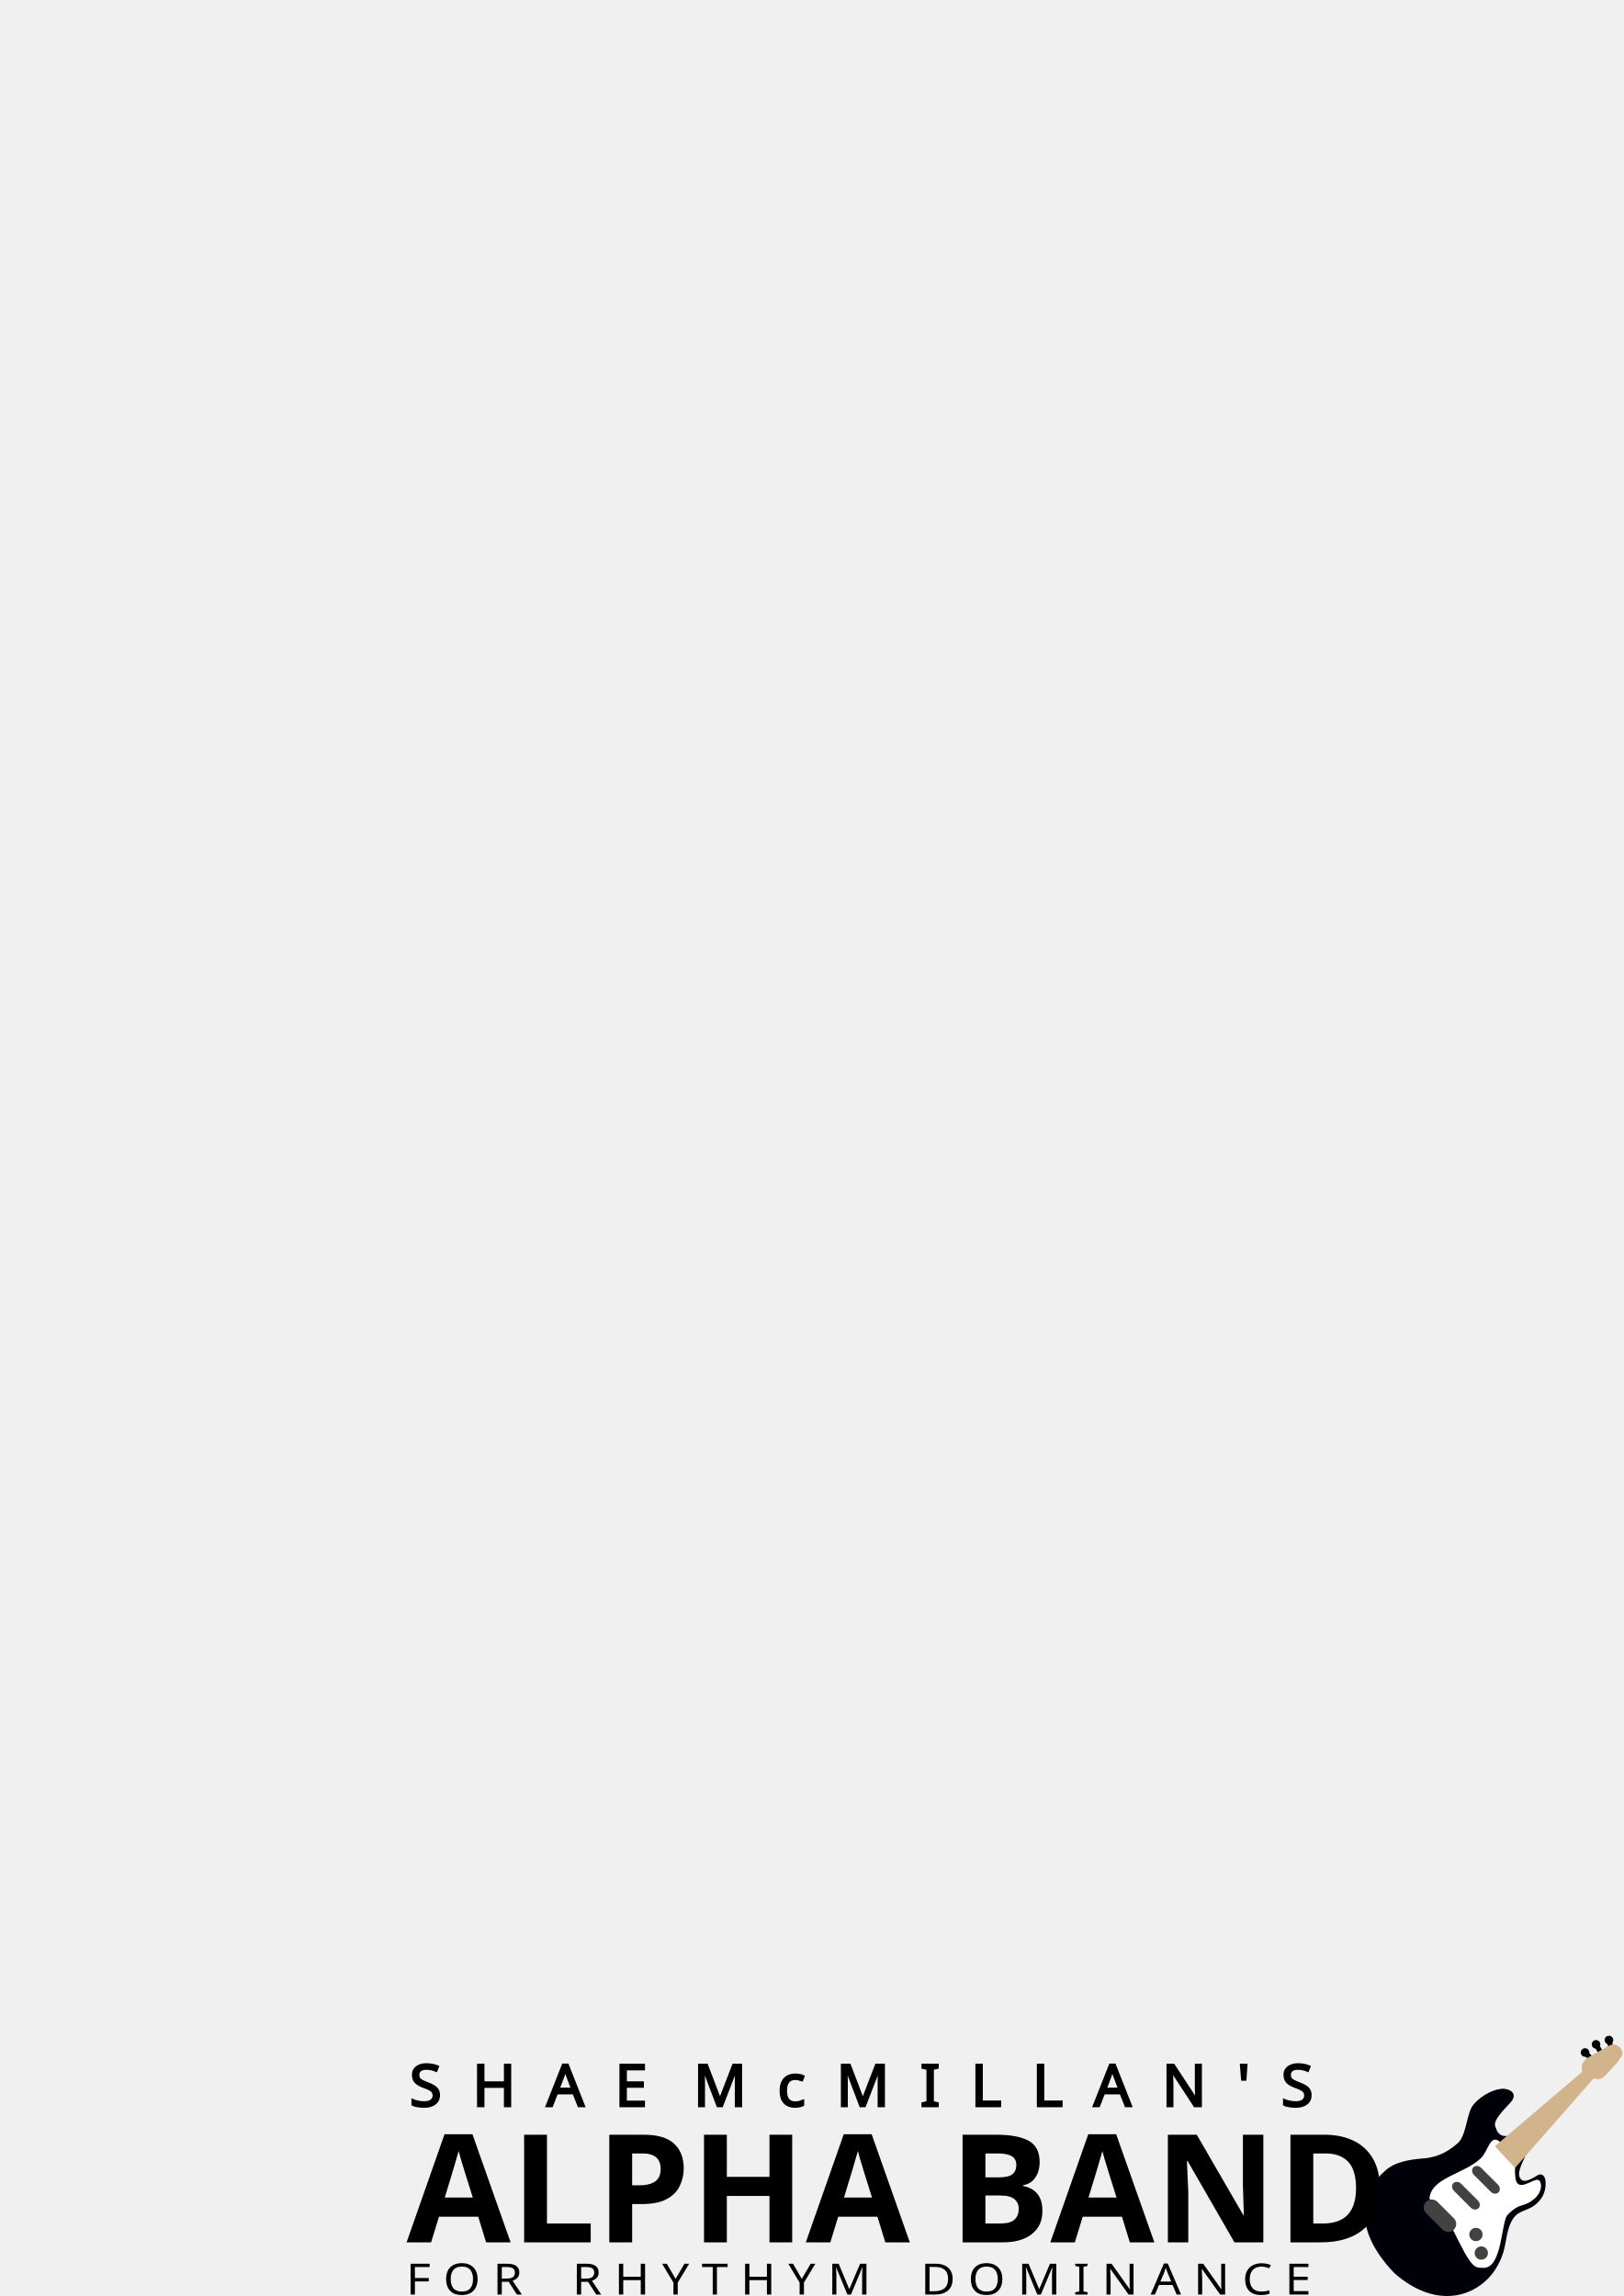
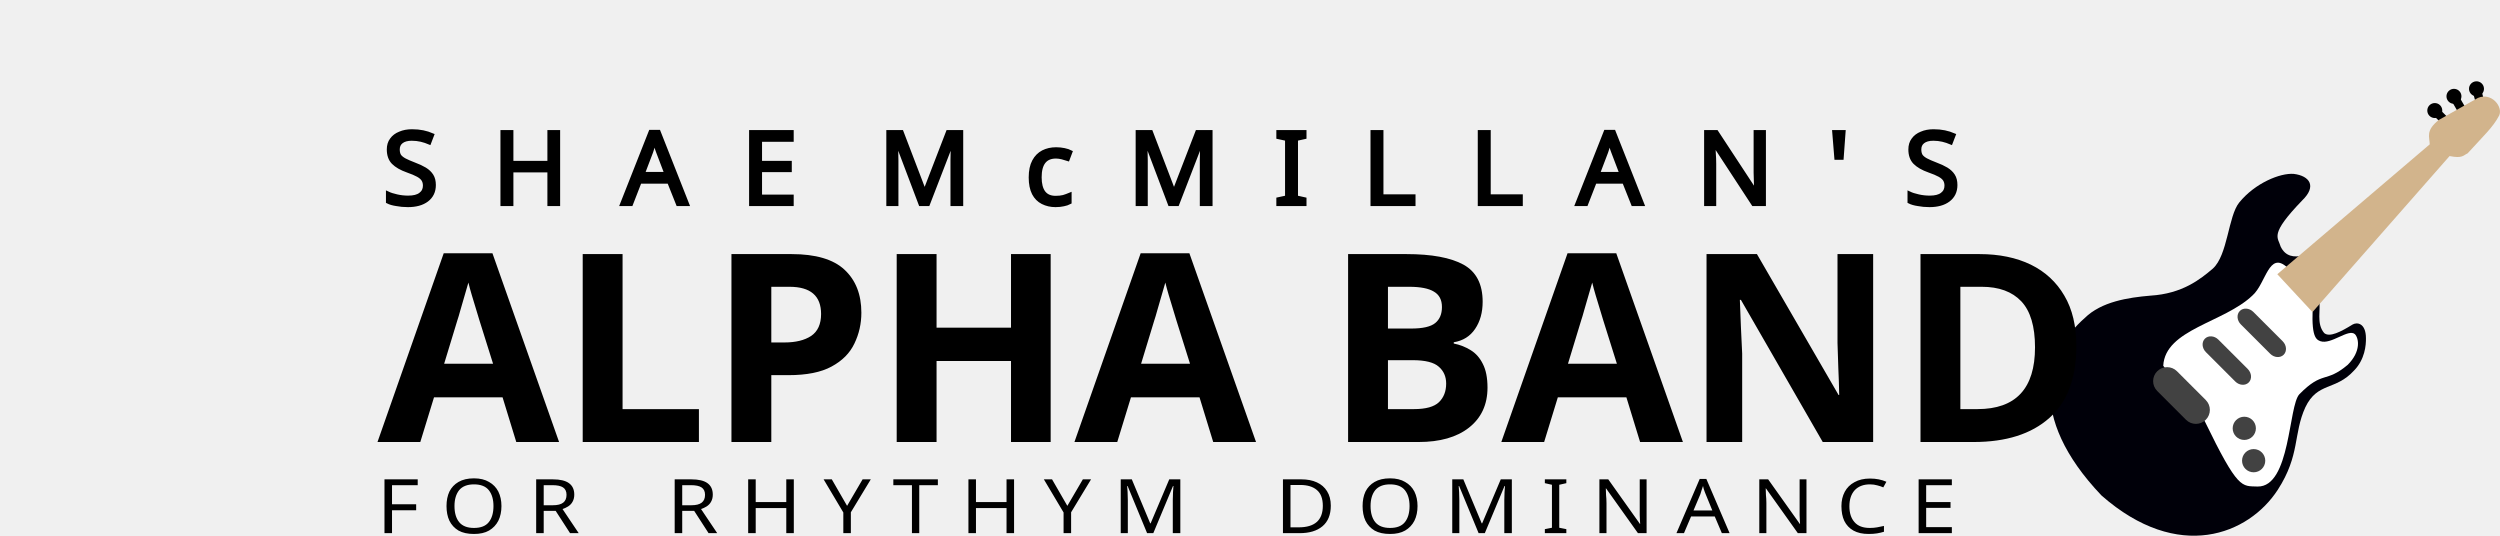
- <svg xmlns="http://www.w3.org/2000/svg" width="210mm" height="297mm" viewBox="0 0 210 297" version="1.1" id="svg8">
+ <svg xmlns="http://www.w3.org/2000/svg" width="700" height="150" viewBox="0 0 185.208 39.688" version="1.1" id="svg8">
  <defs id="defs2" />
-   <g id="layer2">
-     <path style="fill:#000009;fill-opacity:1;stroke:none;stroke-width:0.265px;stroke-linecap:butt;stroke-linejoin:miter;stroke-opacity:1" d="m 195.274,276.241 c -0.713,0.16 -1.329,0.075 -1.687,-0.651 -0.207,-0.722 -0.86,-0.881 1.587,-3.424 1.111,-1.068 0.551,-1.826 -0.618,-1.971 -1.008,-0.08 -2.872,0.679 -4.042,2.121 -0.821,1.01 -0.845,3.894 -1.954,4.894 -0.926,0.789 -2.256,1.861 -4.627,2.005 -1.654,0.14 -3.634,0.447 -4.861,1.654 -2.903,2.543 -4.385,7.244 1.238,13.15 5.704,5.014 10.913,2.889 13.061,-0.422 1.666,-2.583 1.134,-4.12 2.042,-6.112 0.902,-1.886 2.229,-1.211 3.604,-2.719 0.808,-0.824 0.897,-1.883 0.885,-2.411 -0.009,-1.107 -0.656,-1.194 -0.986,-1.002 -0.884,0.543 -1.704,0.971 -2.105,0.635 -0.807,-0.694 -0.008,-1.969 0.535,-3.274 z" id="path5986" />
-     <path style="fill:#ffffff;fill-opacity:1;stroke:none;stroke-width:0.265px;stroke-linecap:butt;stroke-linejoin:miter;stroke-opacity:1" d="m 194.071,277.126 c -1.37,-1.257 -1.571,1.178 -2.572,2.071 -2.104,2.021 -6.47,2.506 -6.615,5.212 l 3.074,4.109 c 2.487,5.122 2.734,4.791 3.915,4.839 2.445,0.044 2.28,-6.007 3.101,-6.843 1.742,-1.77 1.931,-0.788 3.575,-2.172 1.007,-1.006 0.823,-1.975 0.535,-2.272 -0.479,-0.435 -1.762,0.801 -2.564,0.518 -0.388,-0.141 -0.734,-0.471 -0.509,-3.324 z" id="path4499" />
-     <rect style="opacity:1;fill:#424242;fill-opacity:1;fill-rule:nonzero;stroke:none;stroke-width:0.565;stroke-linecap:square;stroke-linejoin:miter;stroke-miterlimit:4;stroke-dasharray:none;stroke-opacity:1" id="rect5937" width="2.07" height="5.087" x="-72.013" y="331.813" ry="1.035" transform="rotate(-45)" />
-     <circle style="opacity:1;fill:#424242;fill-opacity:1;fill-rule:nonzero;stroke:none;stroke-width:0.565;stroke-linecap:square;stroke-linejoin:miter;stroke-miterlimit:4;stroke-dasharray:none;stroke-opacity:1" id="path5939" cx="190.889" cy="289.045" r="0.86" />
-     <circle style="opacity:1;fill:#424242;fill-opacity:1;fill-rule:nonzero;stroke:none;stroke-width:0.565;stroke-linecap:square;stroke-linejoin:miter;stroke-miterlimit:4;stroke-dasharray:none;stroke-opacity:1" id="path5939-3" cx="191.582" cy="291.442" r="0.86" />
-     <rect style="opacity:1;fill:#424242;fill-opacity:1;fill-rule:nonzero;stroke:none;stroke-width:0.565;stroke-linecap:square;stroke-linejoin:miter;stroke-miterlimit:4;stroke-dasharray:none;stroke-opacity:1" id="rect5937-5" width="1.309" height="4.59" x="-67.427" y="332.605" ry="0.759" transform="rotate(-45)" />
-     <rect style="opacity:1;fill:#424242;fill-opacity:1;fill-rule:nonzero;stroke:none;stroke-width:0.565;stroke-linecap:square;stroke-linejoin:miter;stroke-miterlimit:4;stroke-dasharray:none;stroke-opacity:1" id="rect5937-5-4" width="1.309" height="4.59" x="-64.143" y="332.983" ry="0.759" transform="rotate(-45)" />
-     <circle style="opacity:1;fill:#000000;fill-opacity:1;fill-rule:nonzero;stroke:none;stroke-width:0.565;stroke-linecap:square;stroke-linejoin:miter;stroke-miterlimit:4;stroke-dasharray:none;stroke-opacity:1" id="path5988" cx="-42.78" cy="332.697" r="0.555" transform="rotate(-45)" />
-     <rect style="opacity:1;fill:#000000;fill-opacity:1;fill-rule:nonzero;stroke:none;stroke-width:0.565;stroke-linecap:square;stroke-linejoin:miter;stroke-miterlimit:4;stroke-dasharray:none;stroke-opacity:1" id="rect5990" width="0.643" height="0.939" x="-43.102" y="332.921" transform="rotate(-45)" />
-     <circle style="opacity:1;fill:#000000;fill-opacity:1;fill-rule:nonzero;stroke:none;stroke-width:0.565;stroke-linecap:square;stroke-linejoin:miter;stroke-miterlimit:4;stroke-dasharray:none;stroke-opacity:1" id="path5988-6" cx="46.542" cy="332.23" r="0.555" transform="rotate(-30)" />
-     <rect style="opacity:1;fill:#000000;fill-opacity:1;fill-rule:nonzero;stroke:none;stroke-width:0.565;stroke-linecap:square;stroke-linejoin:miter;stroke-miterlimit:4;stroke-dasharray:none;stroke-opacity:1" id="rect5990-6" width="0.643" height="0.939" x="46.22" y="332.455" transform="rotate(-30)" />
-     <circle style="opacity:1;fill:#000000;fill-opacity:1;fill-rule:nonzero;stroke:none;stroke-width:0.565;stroke-linecap:square;stroke-linejoin:miter;stroke-miterlimit:4;stroke-dasharray:none;stroke-opacity:1" id="path5988-6-2" cx="132.7" cy="308.757" r="0.555" transform="rotate(-15)" />
-     <rect style="opacity:1;fill:#000000;fill-opacity:1;fill-rule:nonzero;stroke:none;stroke-width:0.565;stroke-linecap:square;stroke-linejoin:miter;stroke-miterlimit:4;stroke-dasharray:none;stroke-opacity:1" id="rect5990-6-9" width="0.643" height="0.939" x="132.379" y="308.981" transform="rotate(-15)" />
-     <path style="fill:#d2b48c;fill-opacity:1;stroke:none;stroke-width:0.265px;stroke-linecap:butt;stroke-linejoin:miter;stroke-opacity:1" d="m 193.335,277.627 2.606,2.806 10.156,-11.559 c 0.974,0.198 1.023,-0.067 1.336,-0.2 1.159,-1.279 1.892,-1.937 2.339,-2.806 0.298,-0.639 -0.559,-1.736 -1.57,-1.303 l -2.907,1.637 c -0.997,0.795 -0.676,1.26 -0.668,1.804 z" id="path4497" />
-     <text xml:space="preserve" style="font-style:normal;font-variant:normal;font-weight:normal;font-stretch:normal;font-size:7.557px;line-height:2.952px;font-family:'Century Gothic';-inkscape-font-specification:'Century Gothic, Normal';font-variant-ligatures:normal;font-variant-caps:normal;font-variant-numeric:normal;font-feature-settings:normal;text-align:start;letter-spacing:0px;word-spacing:0px;writing-mode:lr-tb;text-anchor:start;fill:#000000;fill-opacity:1;stroke:#000000;stroke-width:0.265;stroke-miterlimit:4;stroke-dasharray:none;stroke-opacity:1" x="52.574" y="274.412" id="text6059" transform="scale(1.007202,0.9928499)">
-       <tspan id="tspan6057" x="52.574" y="274.412" style="font-style:normal;font-variant:normal;font-weight:normal;font-stretch:normal;font-size:7.557px;font-family:'Century Gothic';-inkscape-font-specification:'Century Gothic, Normal';font-variant-ligatures:normal;font-variant-caps:normal;font-variant-numeric:normal;font-feature-settings:normal;text-align:start;writing-mode:lr-tb;text-anchor:start;stroke:#000000;stroke-width:0.265;stroke-miterlimit:4;stroke-dasharray:none;stroke-opacity:1">S  H  A  E   M  c  M  I  L  L  A  N  '  S</tspan>
+   <g id="layer2" transform="translate(0,-257.3124)">
+     <path style="fill:#000009;fill-opacity:1;stroke:none;stroke-width:0.265px;stroke-linecap:butt;stroke-linejoin:miter;stroke-opacity:1" d="m 170.65,276.241 c -0.713,0.16 -1.329,0.075 -1.687,-0.651 -0.207,-0.722 -0.86,-0.881 1.587,-3.424 1.111,-1.068 0.551,-1.826 -0.618,-1.971 -1.008,-0.08 -2.872,0.679 -4.042,2.121 -0.821,1.01 -0.845,3.894 -1.954,4.894 -0.926,0.789 -2.256,1.861 -4.627,2.005 -1.654,0.14 -3.634,0.447 -4.861,1.654 -2.903,2.543 -4.385,7.244 1.238,13.15 5.704,5.014 10.913,2.889 13.061,-0.422 1.666,-2.583 1.134,-4.12 2.042,-6.112 0.902,-1.886 2.229,-1.211 3.604,-2.719 0.808,-0.824 0.897,-1.883 0.885,-2.411 -0.009,-1.107 -0.656,-1.194 -0.986,-1.002 -0.884,0.543 -1.704,0.971 -2.105,0.635 -0.611,-0.709 -0.23,-1.727 -0.383,-2.526 z" id="path5986" />
+     <path style="fill:#ffffff;fill-opacity:1;stroke:none;stroke-width:0.265px;stroke-linecap:butt;stroke-linejoin:miter;stroke-opacity:1" d="m 169.448,277.126 c -1.37,-1.257 -1.571,1.178 -2.572,2.071 -2.104,2.021 -6.47,2.506 -6.615,5.212 l 3.074,4.109 c 2.487,5.122 2.734,4.791 3.915,4.839 2.445,0.044 2.28,-6.007 3.101,-6.843 1.742,-1.77 1.931,-0.788 3.575,-2.172 1.007,-1.006 0.823,-1.975 0.535,-2.272 -0.479,-0.435 -1.762,0.801 -2.564,0.518 -0.388,-0.141 -0.734,-0.471 -0.509,-3.324 z" id="path4499" />
+     <rect style="opacity:1;fill:#424242;fill-opacity:1;fill-rule:nonzero;stroke:none;stroke-width:0.565;stroke-linecap:square;stroke-linejoin:miter;stroke-miterlimit:4;stroke-dasharray:none;stroke-opacity:1" id="rect5937" width="2.07" height="5.087" x="-89.424" y="314.401" ry="1.035" transform="rotate(-45)" />
+     <circle style="opacity:1;fill:#424242;fill-opacity:1;fill-rule:nonzero;stroke:none;stroke-width:0.565;stroke-linecap:square;stroke-linejoin:miter;stroke-miterlimit:4;stroke-dasharray:none;stroke-opacity:1" id="path5939" cx="166.265" cy="289.045" r="0.86" />
+     <circle style="opacity:1;fill:#424242;fill-opacity:1;fill-rule:nonzero;stroke:none;stroke-width:0.565;stroke-linecap:square;stroke-linejoin:miter;stroke-miterlimit:4;stroke-dasharray:none;stroke-opacity:1" id="path5939-3" cx="166.959" cy="291.442" r="0.86" />
+     <rect style="opacity:1;fill:#424242;fill-opacity:1;fill-rule:nonzero;stroke:none;stroke-width:0.565;stroke-linecap:square;stroke-linejoin:miter;stroke-miterlimit:4;stroke-dasharray:none;stroke-opacity:1" id="rect5937-5" width="1.309" height="4.59" x="-84.838" y="315.193" ry="0.759" transform="rotate(-45)" />
+     <rect style="opacity:1;fill:#424242;fill-opacity:1;fill-rule:nonzero;stroke:none;stroke-width:0.565;stroke-linecap:square;stroke-linejoin:miter;stroke-miterlimit:4;stroke-dasharray:none;stroke-opacity:1" id="rect5937-5-4" width="1.309" height="4.59" x="-81.555" y="315.571" ry="0.759" transform="rotate(-45)" />
+     <circle style="opacity:1;fill:#000000;fill-opacity:1;fill-rule:nonzero;stroke:none;stroke-width:0.565;stroke-linecap:square;stroke-linejoin:miter;stroke-miterlimit:4;stroke-dasharray:none;stroke-opacity:1" id="path5988" cx="-60.192" cy="315.285" r="0.555" transform="rotate(-45)" />
+     <rect style="opacity:1;fill:#000000;fill-opacity:1;fill-rule:nonzero;stroke:none;stroke-width:0.565;stroke-linecap:square;stroke-linejoin:miter;stroke-miterlimit:4;stroke-dasharray:none;stroke-opacity:1" id="rect5990" width="0.643" height="0.939" x="-60.513" y="315.51" transform="rotate(-45)" />
+     <circle style="opacity:1;fill:#000000;fill-opacity:1;fill-rule:nonzero;stroke:none;stroke-width:0.565;stroke-linecap:square;stroke-linejoin:miter;stroke-miterlimit:4;stroke-dasharray:none;stroke-opacity:1" id="path5988-6" cx="25.218" cy="319.918" r="0.555" transform="rotate(-30)" />
+     <rect style="opacity:1;fill:#000000;fill-opacity:1;fill-rule:nonzero;stroke:none;stroke-width:0.565;stroke-linecap:square;stroke-linejoin:miter;stroke-miterlimit:4;stroke-dasharray:none;stroke-opacity:1" id="rect5990-6" width="0.643" height="0.939" x="24.896" y="320.143" transform="rotate(-30)" />
+     <circle style="opacity:1;fill:#000000;fill-opacity:1;fill-rule:nonzero;stroke:none;stroke-width:0.565;stroke-linecap:square;stroke-linejoin:miter;stroke-miterlimit:4;stroke-dasharray:none;stroke-opacity:1" id="path5988-6-2" cx="108.916" cy="302.384" r="0.555" transform="rotate(-15)" />
+     <rect style="opacity:1;fill:#000000;fill-opacity:1;fill-rule:nonzero;stroke:none;stroke-width:0.565;stroke-linecap:square;stroke-linejoin:miter;stroke-miterlimit:4;stroke-dasharray:none;stroke-opacity:1" id="rect5990-6-9" width="0.643" height="0.939" x="108.594" y="302.608" transform="rotate(-15)" />
+     <path style="fill:#d2b48c;fill-opacity:1;stroke:none;stroke-width:0.265px;stroke-linecap:butt;stroke-linejoin:miter;stroke-opacity:1" d="m 168.711,277.627 2.606,2.806 10.156,-11.559 c 0.974,0.198 1.023,-0.067 1.336,-0.2 1.159,-1.279 1.892,-1.937 2.339,-2.806 0.298,-0.639 -0.559,-1.736 -1.57,-1.303 l -2.907,1.637 c -0.997,0.795 -0.676,1.26 -0.668,1.804 z" id="path4497" />
+     <text xml:space="preserve" style="font-style:normal;font-variant:normal;font-weight:normal;font-stretch:normal;font-size:7.557px;line-height:2.952px;font-family:'Century Gothic';-inkscape-font-specification:'Century Gothic, Normal';font-variant-ligatures:normal;font-variant-caps:normal;font-variant-numeric:normal;font-feature-settings:normal;text-align:start;letter-spacing:0px;word-spacing:0px;writing-mode:lr-tb;text-anchor:start;fill:#000000;fill-opacity:1;stroke:#000000;stroke-width:0.265;stroke-miterlimit:4;stroke-dasharray:none;stroke-opacity:1" x="28.127" y="274.412" id="text6059" transform="scale(1.007202,0.9928499)">
+       <tspan id="tspan6057" x="28.127" y="274.412" style="font-style:normal;font-variant:normal;font-weight:normal;font-stretch:normal;font-size:7.557px;font-family:'Century Gothic';-inkscape-font-specification:'Century Gothic, Normal';font-variant-ligatures:normal;font-variant-caps:normal;font-variant-numeric:normal;font-feature-settings:normal;text-align:start;writing-mode:lr-tb;text-anchor:start;stroke:#000000;stroke-width:0.265;stroke-miterlimit:4;stroke-dasharray:none;stroke-opacity:1">S  H  A  E   M  c  M  I  L  L  A  N  '  S</tspan>
    </text>
-     <text xml:space="preserve" style="font-style:normal;font-variant:normal;font-weight:bold;font-stretch:normal;font-size:19.498px;line-height:7.616px;font-family:'Century Gothic';-inkscape-font-specification:'Century Gothic, Bold';font-variant-ligatures:normal;font-variant-caps:normal;font-variant-numeric:normal;font-feature-settings:normal;text-align:start;letter-spacing:0px;word-spacing:0px;writing-mode:lr-tb;text-anchor:start;fill:#000000;fill-opacity:1;stroke:none;stroke-width:0.965;stroke-miterlimit:4;stroke-dasharray:none;stroke-opacity:1" x="52.587" y="290.06" id="text6063">
-       <tspan id="tspan6061" x="52.587" y="290.06" style="font-style:normal;font-variant:normal;font-weight:bold;font-stretch:normal;font-size:19.498px;font-family:'Century Gothic';-inkscape-font-specification:'Century Gothic, Bold';font-variant-ligatures:normal;font-variant-caps:normal;font-variant-numeric:normal;font-feature-settings:normal;text-align:start;writing-mode:lr-tb;text-anchor:start;stroke:none;stroke-width:0.965;stroke-miterlimit:4;stroke-dasharray:none;stroke-opacity:1">ALPHA BAND</tspan>
+     <text xml:space="preserve" style="font-style:normal;font-variant:normal;font-weight:bold;font-stretch:normal;font-size:19.498px;line-height:7.616px;font-family:'Century Gothic';-inkscape-font-specification:'Century Gothic, Bold';font-variant-ligatures:normal;font-variant-caps:normal;font-variant-numeric:normal;font-feature-settings:normal;text-align:start;letter-spacing:0px;word-spacing:0px;writing-mode:lr-tb;text-anchor:start;fill:#000000;fill-opacity:1;stroke:none;stroke-width:0.965;stroke-miterlimit:4;stroke-dasharray:none;stroke-opacity:1" x="27.963" y="290.06" id="text6063">
+       <tspan id="tspan6061" x="27.963" y="290.06" style="font-style:normal;font-variant:normal;font-weight:bold;font-stretch:normal;font-size:19.498px;font-family:'Century Gothic';-inkscape-font-specification:'Century Gothic, Bold';font-variant-ligatures:normal;font-variant-caps:normal;font-variant-numeric:normal;font-feature-settings:normal;text-align:start;writing-mode:lr-tb;text-anchor:start;stroke:none;stroke-width:0.965;stroke-miterlimit:4;stroke-dasharray:none;stroke-opacity:1">ALPHA BAND</tspan>
    </text>
-     <text xml:space="preserve" style="font-style:normal;font-variant:normal;font-weight:normal;font-stretch:normal;font-size:5.878px;line-height:2.296px;font-family:'Century Gothic';-inkscape-font-specification:'Century Gothic, Normal';font-variant-ligatures:normal;font-variant-caps:normal;font-variant-numeric:normal;font-feature-settings:normal;text-align:start;letter-spacing:0px;word-spacing:0px;writing-mode:lr-tb;text-anchor:start;fill:#000000;fill-opacity:1;stroke:none;stroke-width:0.265;stroke-opacity:1" x="49.996" y="311.76" id="text6071" transform="scale(1.050357,0.9520574)">
-       <tspan id="tspan6069" x="49.996" y="311.76" style="stroke:none;stroke-width:0.265;stroke-opacity:1">F O R    R H Y T H Y M    D O M I N A N C E</tspan>
+     <text xml:space="preserve" style="font-style:normal;font-variant:normal;font-weight:normal;font-stretch:normal;font-size:5.878px;line-height:2.296px;font-family:'Century Gothic';-inkscape-font-specification:'Century Gothic, Normal';font-variant-ligatures:normal;font-variant-caps:normal;font-variant-numeric:normal;font-feature-settings:normal;text-align:start;letter-spacing:0px;word-spacing:0px;writing-mode:lr-tb;text-anchor:start;fill:#000000;fill-opacity:1;stroke:none;stroke-width:0.265;stroke-opacity:1" x="26.553" y="311.76" id="text6071" transform="scale(1.050357,0.9520574)">
+       <tspan id="tspan6069" x="26.553" y="311.76" style="stroke:none;stroke-width:0.265;stroke-opacity:1">F O R    R H Y T H Y M    D O M I N A N C E</tspan>
    </text>
  </g>
</svg>
